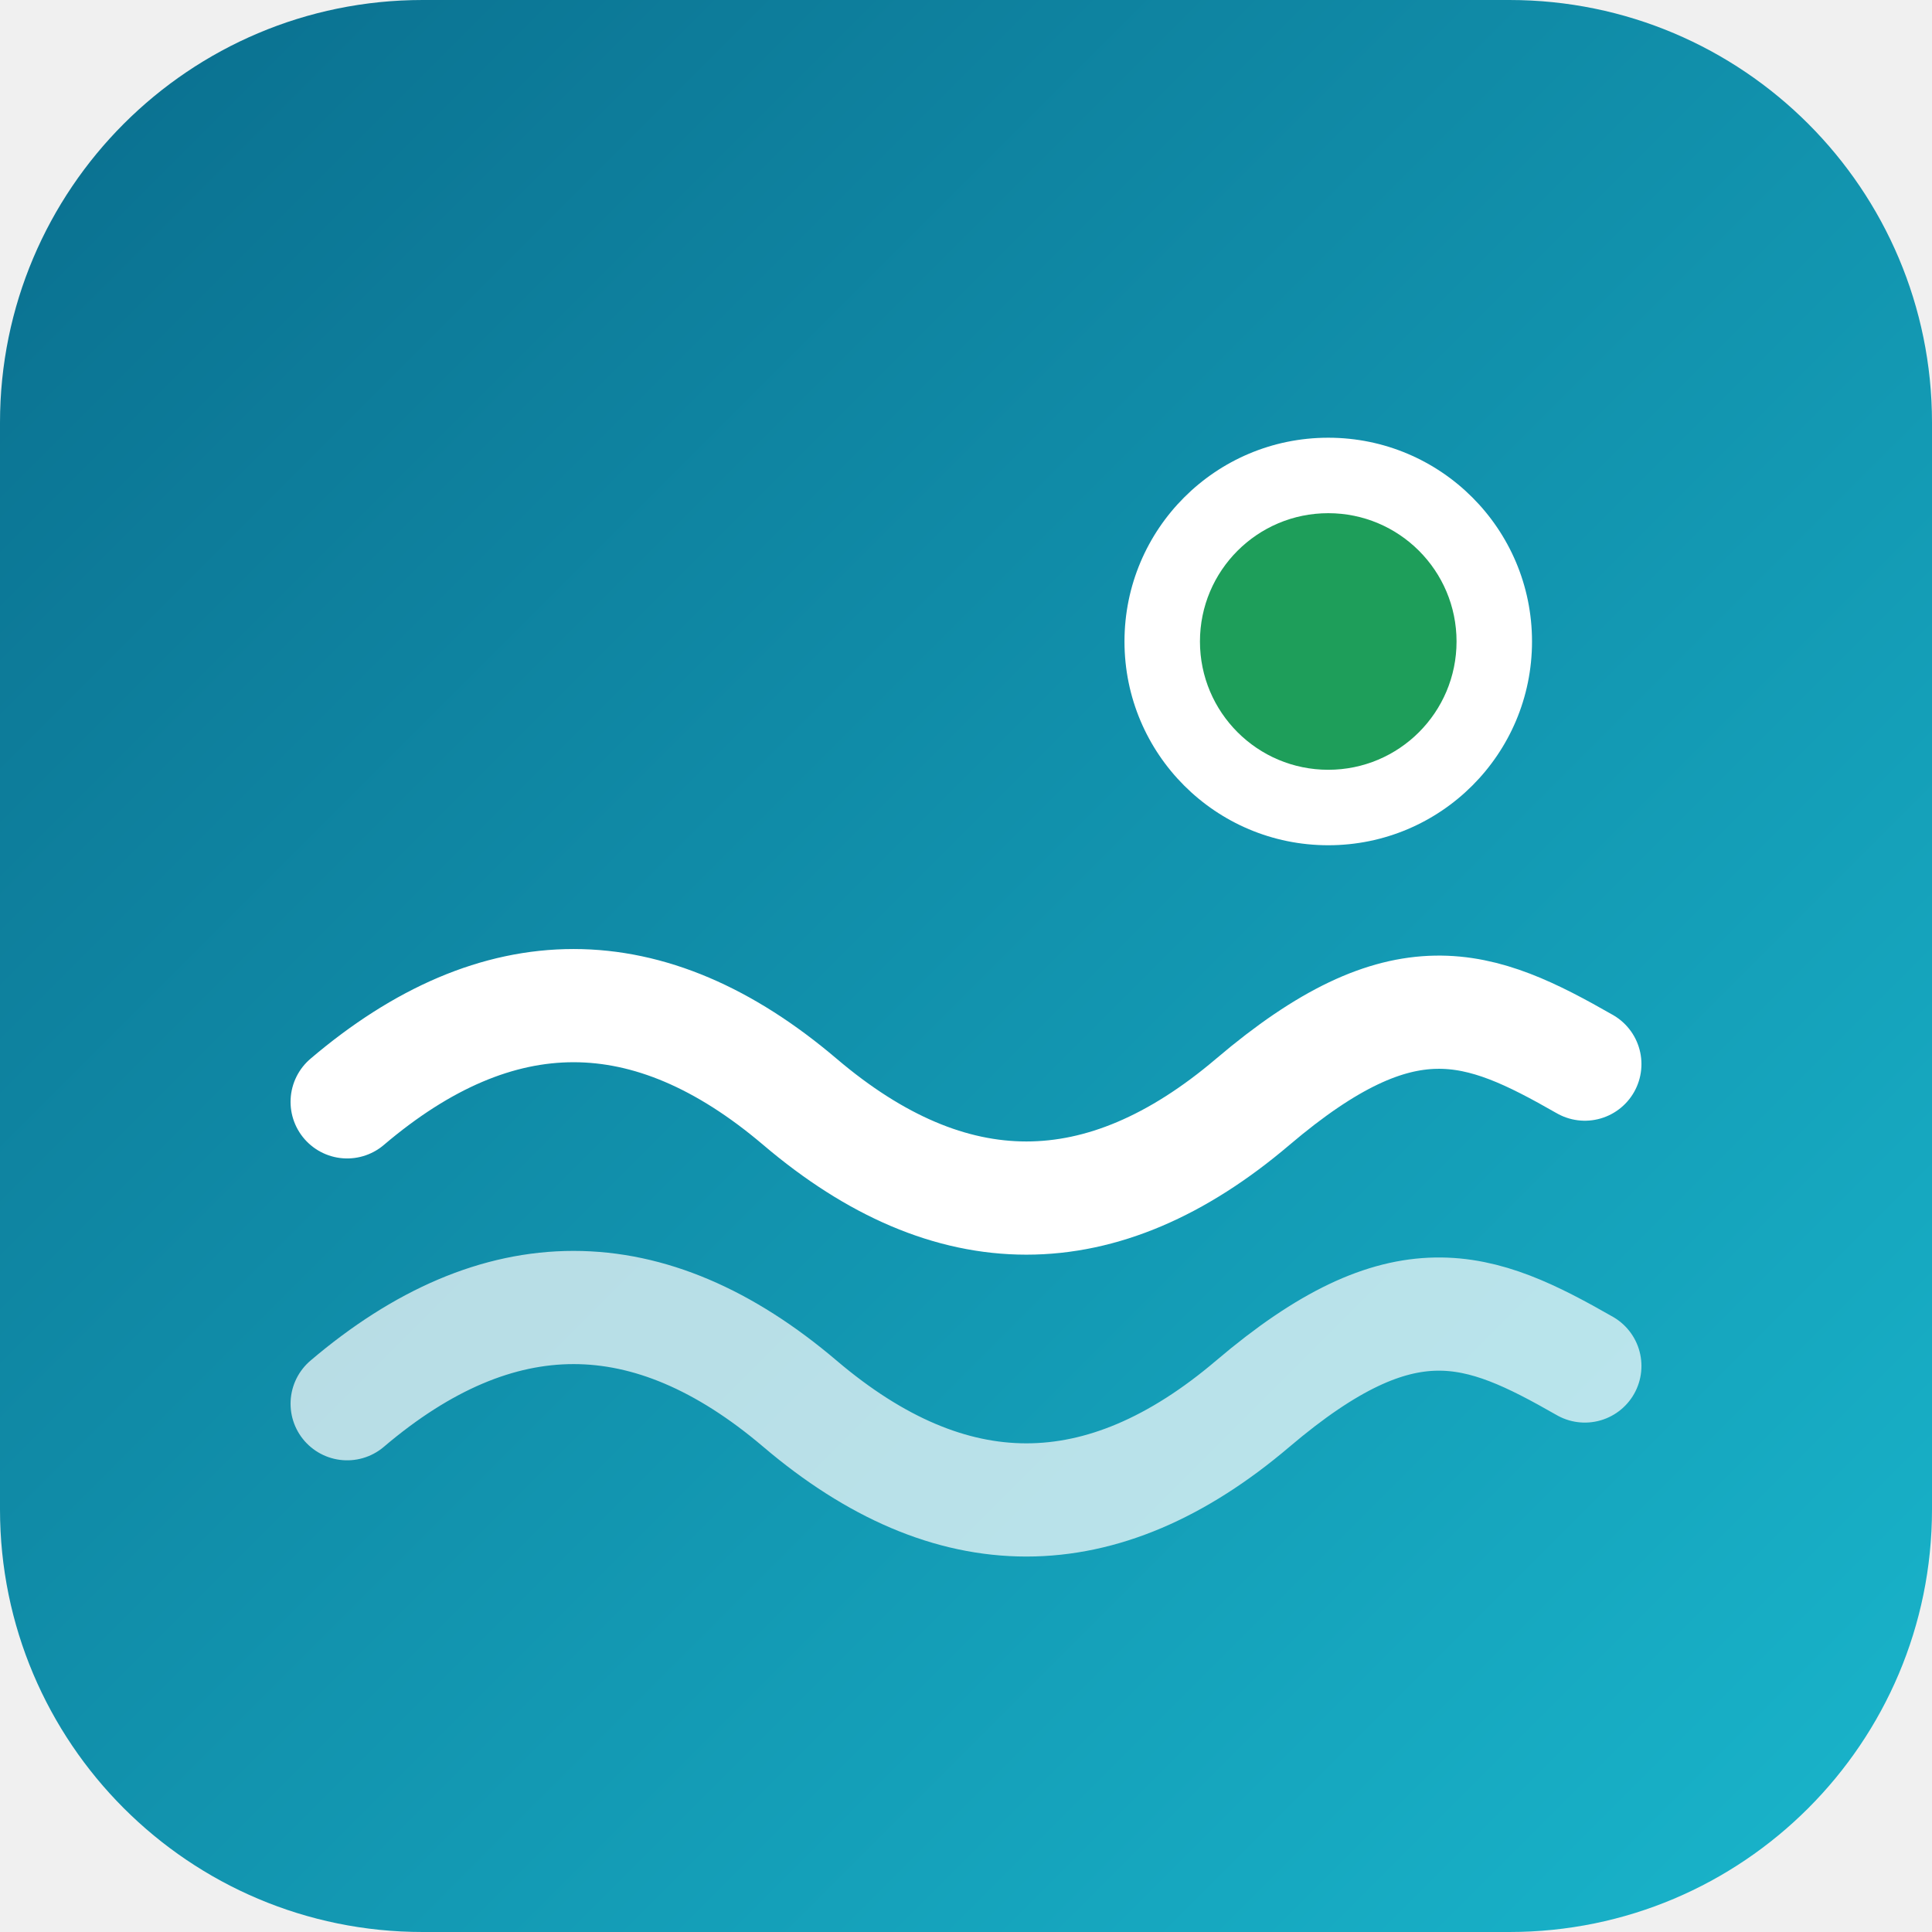
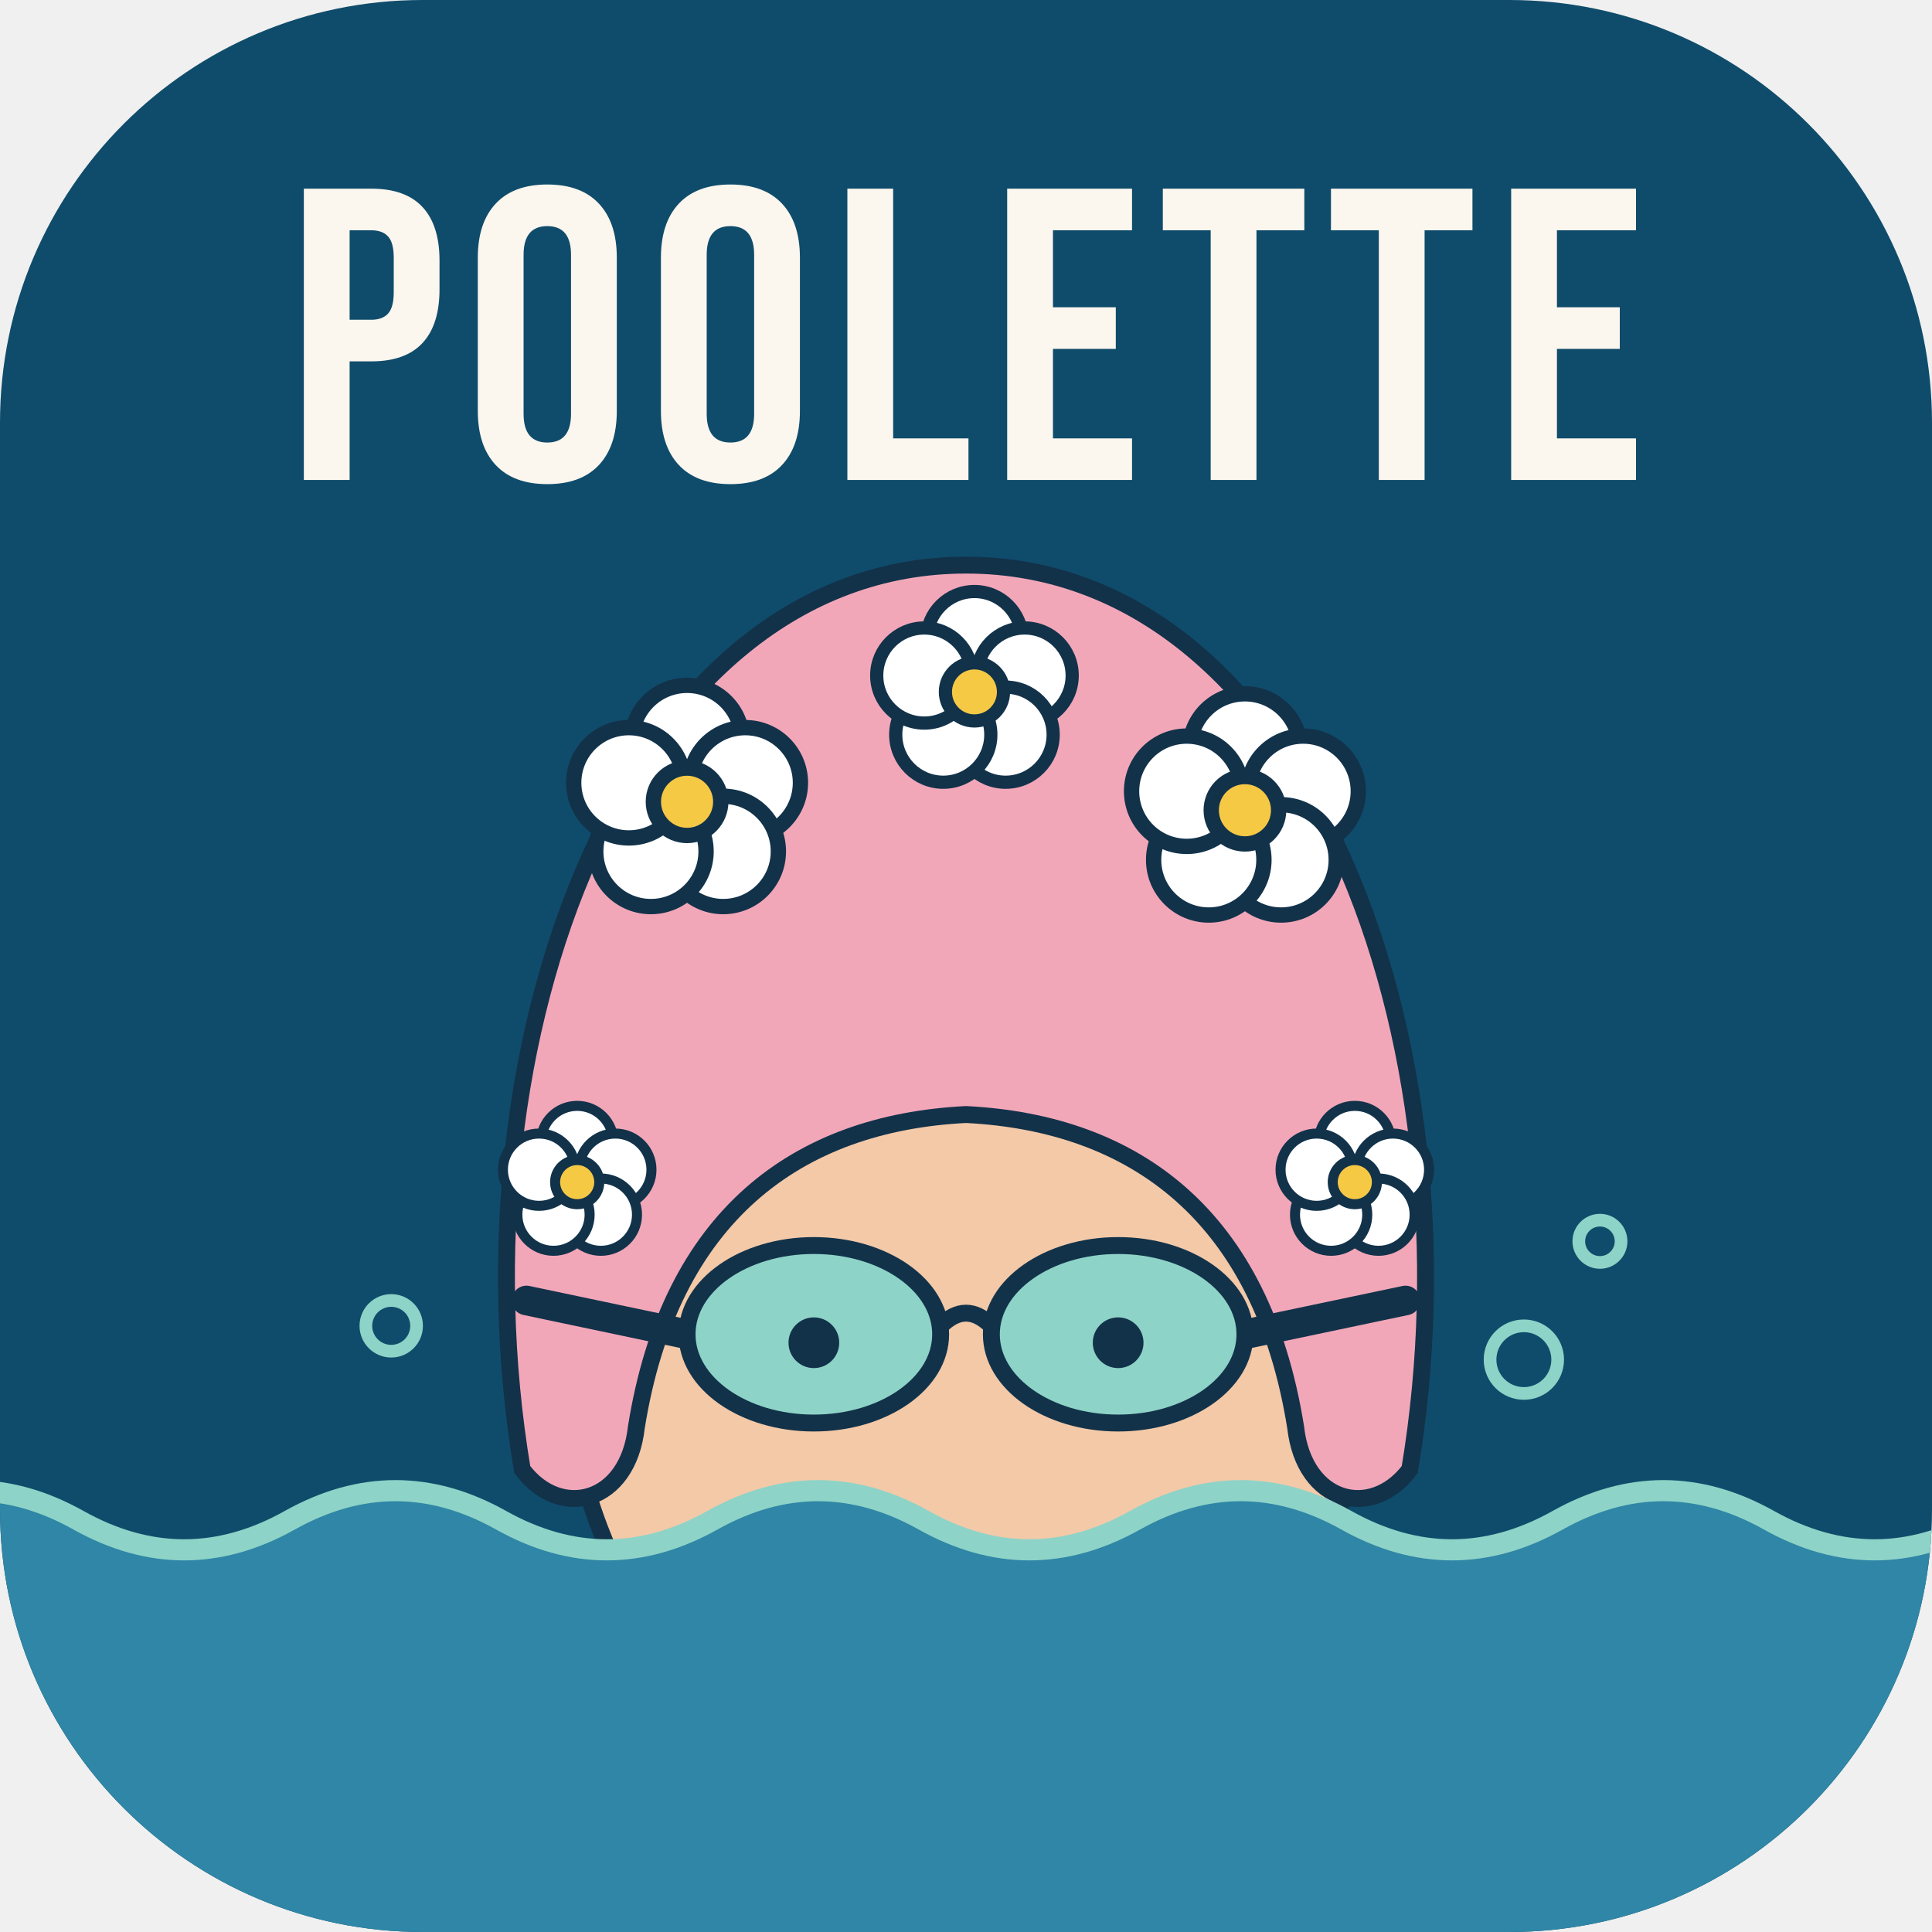
<svg xmlns="http://www.w3.org/2000/svg" viewBox="0 0 512 512">
  <defs>
-     <linearGradient id="g" x1="0" y1="0" x2="1" y2="1">
-       <stop offset="0" stop-color="#0a6e8e" />
-       <stop offset="1" stop-color="#19b6cc" />
-     </linearGradient>
+     <g id="fl">
+       <circle cx="0" cy="-10" r="9" fill="#fff" stroke="#12324A" stroke-width="2.5" />
+       <circle cx="9.5" cy="-3.1" r="9" fill="#fff" stroke="#12324A" stroke-width="2.5" />
+       <circle cx="5.9" cy="8.1" r="9" fill="#fff" stroke="#12324A" stroke-width="2.5" />
+       <circle cx="-5.9" cy="8.1" r="9" fill="#fff" stroke="#12324A" stroke-width="2.5" />
+       <circle cx="-9.5" cy="-3.1" r="9" fill="#fff" stroke="#12324A" stroke-width="2.5" />
+       <circle cx="0" cy="0" r="5.5" fill="#F6C945" stroke="#12324A" stroke-width="2.5" />
+     </g>
+     <clipPath id="c">
+       <rect width="512" height="512" rx="112" />
+     </clipPath>
  </defs>
-   <rect width="512" height="512" rx="112" fill="url(#g)" />
-   <g fill="none" stroke="#fff" stroke-width="30" stroke-linecap="round">
-     <path d="M92 292c40-34 80-34 120 0s80 34 120 0 60-26 88-10" />
-     <path d="M92 372c40-34 80-34 120 0s80 34 120 0 60-26 88-10" opacity=".7" />
+   <g clip-path="url(#c)">
+     <rect width="512" height="512" fill="#0F4C6B" />
+     <g transform="translate(256 256) scale(1.0) translate(-256 -256)">
+       <path transform="translate(76 127.2) scale(0.11029)" fill="#FBF6EE" d="M41 -700H203Q285 -700 326.0 -656.0Q367 -612 367 -527V-458Q367 -373 326.0 -329.0Q285 -285 203 -285H151V0H41ZM203 -385Q230 -385 243.5 -400.0Q257 -415 257 -451V-534Q257 -570 243.5 -585.0Q230 -600 203 -600H151V-385ZM459 -166V-534Q459 -618 502.0 -664.0Q545 -710 626 -710Q707 -710 750.0 -664.0Q793 -618 793 -534V-166Q793 -82 750.0 -36.0Q707 10 626 10Q545 10 502.0 -36.0Q459 -82 459 -166ZM683 -159V-541Q683 -610 626 -610Q569 -610 569 -541V-159Q569 -90 626 -90Q683 -90 683 -159ZM899 -166V-534Q899 -618 942.0 -664.0Q985 -710 1066 -710Q1147 -710 1190.0 -664.0Q1233 -618 1233 -534V-166Q1233 -82 1190.0 -36.0Q1147 10 1066 10Q985 10 942.0 -36.0Q899 -82 899 -166ZM1123 -159V-541Q1123 -610 1066 -610Q1009 -610 1009 -541V-159Q1009 -90 1066 -90Q1123 -90 1123 -159ZM1347 -700H1457V-100H1638V0H1347ZM1731 -700H2031V-600H1841V-415H1992V-315H1841V-100H2031V0H1731ZM2220 -600H2105V-700H2445V-600H2330V0H2220ZM2624 -600H2509V-700H2849V-600H2734V0H2624ZM2942 -700H3242V-600H3052V-415H3203V-315H3052V-100H3242V0H2942Z" />
+       <g transform="translate(256 320) scale(1.12)">
+         <ellipse cx="0" cy="30" rx="95" ry="112" fill="#F3C9A8" stroke="#12324A" stroke-width="4" />
+         <path d="M-105 62 C-122 -40 -80 -152 0 -152 C80 -152 122 -40 105 62 C96 74 80 70 78 52 C70 2 40 -20 0 -22 C-40 -20 -70 2 -78 52 C-80 70 -96 74 -105 62 Z" fill="#F2A7B8" stroke="#12324A" stroke-width="4" />
+         <use href="#fl" transform="translate(-66 -96) scale(1.45)" />
+         <use href="#fl" transform="translate(2 -122) scale(1.25)" />
+         <use href="#fl" transform="translate(66 -94) scale(1.45)" />
+         <use href="#fl" transform="translate(-92 -6) scale(0.95)" />
+         <use href="#fl" transform="translate(92 -6) scale(0.95)" />
+         <path d="M-66 30 L-104 22" stroke="#12324A" stroke-width="7" stroke-linecap="round" />
+         <path d="M66 30 L104 22" stroke="#12324A" stroke-width="7" stroke-linecap="round" />
+         <ellipse cx="-36" cy="30" rx="30" ry="21" fill="#8ED3C7" stroke="#12324A" stroke-width="4" />
+         <ellipse cx="36" cy="30" rx="30" ry="21" fill="#8ED3C7" stroke="#12324A" stroke-width="4" />
+         <path d="M-6 28 Q0 22 6 28" fill="none" stroke="#12324A" stroke-width="4" />
+         <circle cx="-36" cy="32" r="6" fill="#12324A" />
+         <circle cx="36" cy="32" r="6" fill="#12324A" />
+         <path d="M-460 74 q25 -14 50 0 t50 0 t50 0 t50 0 t50 0 t50 0 t50 0 t50 0 t50 0 t50 0 t50 0 t50 0 t50 0 t50 0 t50 0 t50 0 t50 0 t50 0 t50 0 V400 H-260 Z" fill="#2F86A6" />
+         <path d="M-460 74 q25 -14 50 0 t50 0 t50 0 t50 0 t50 0 t50 0 t50 0 t50 0 t50 0 t50 0 t50 0 t50 0 t50 0 t50 0 t50 0 t50 0 t50 0 t50 0 t50 0" fill="none" stroke="#8ED3C7" stroke-width="5" stroke-linecap="round" />
+         <circle cx="132" cy="36" r="8" fill="none" stroke="#8ED3C7" stroke-width="3" />
+         <circle cx="150" cy="8" r="5" fill="none" stroke="#8ED3C7" stroke-width="3" />
+         <circle cx="-136" cy="28" r="6" fill="none" stroke="#8ED3C7" stroke-width="3" />
+       </g>
+     </g>
  </g>
-   <circle cx="352" cy="170" r="54" fill="#fff" />
-   <circle cx="352" cy="170" r="34" fill="#1e9e5a" />
</svg>
